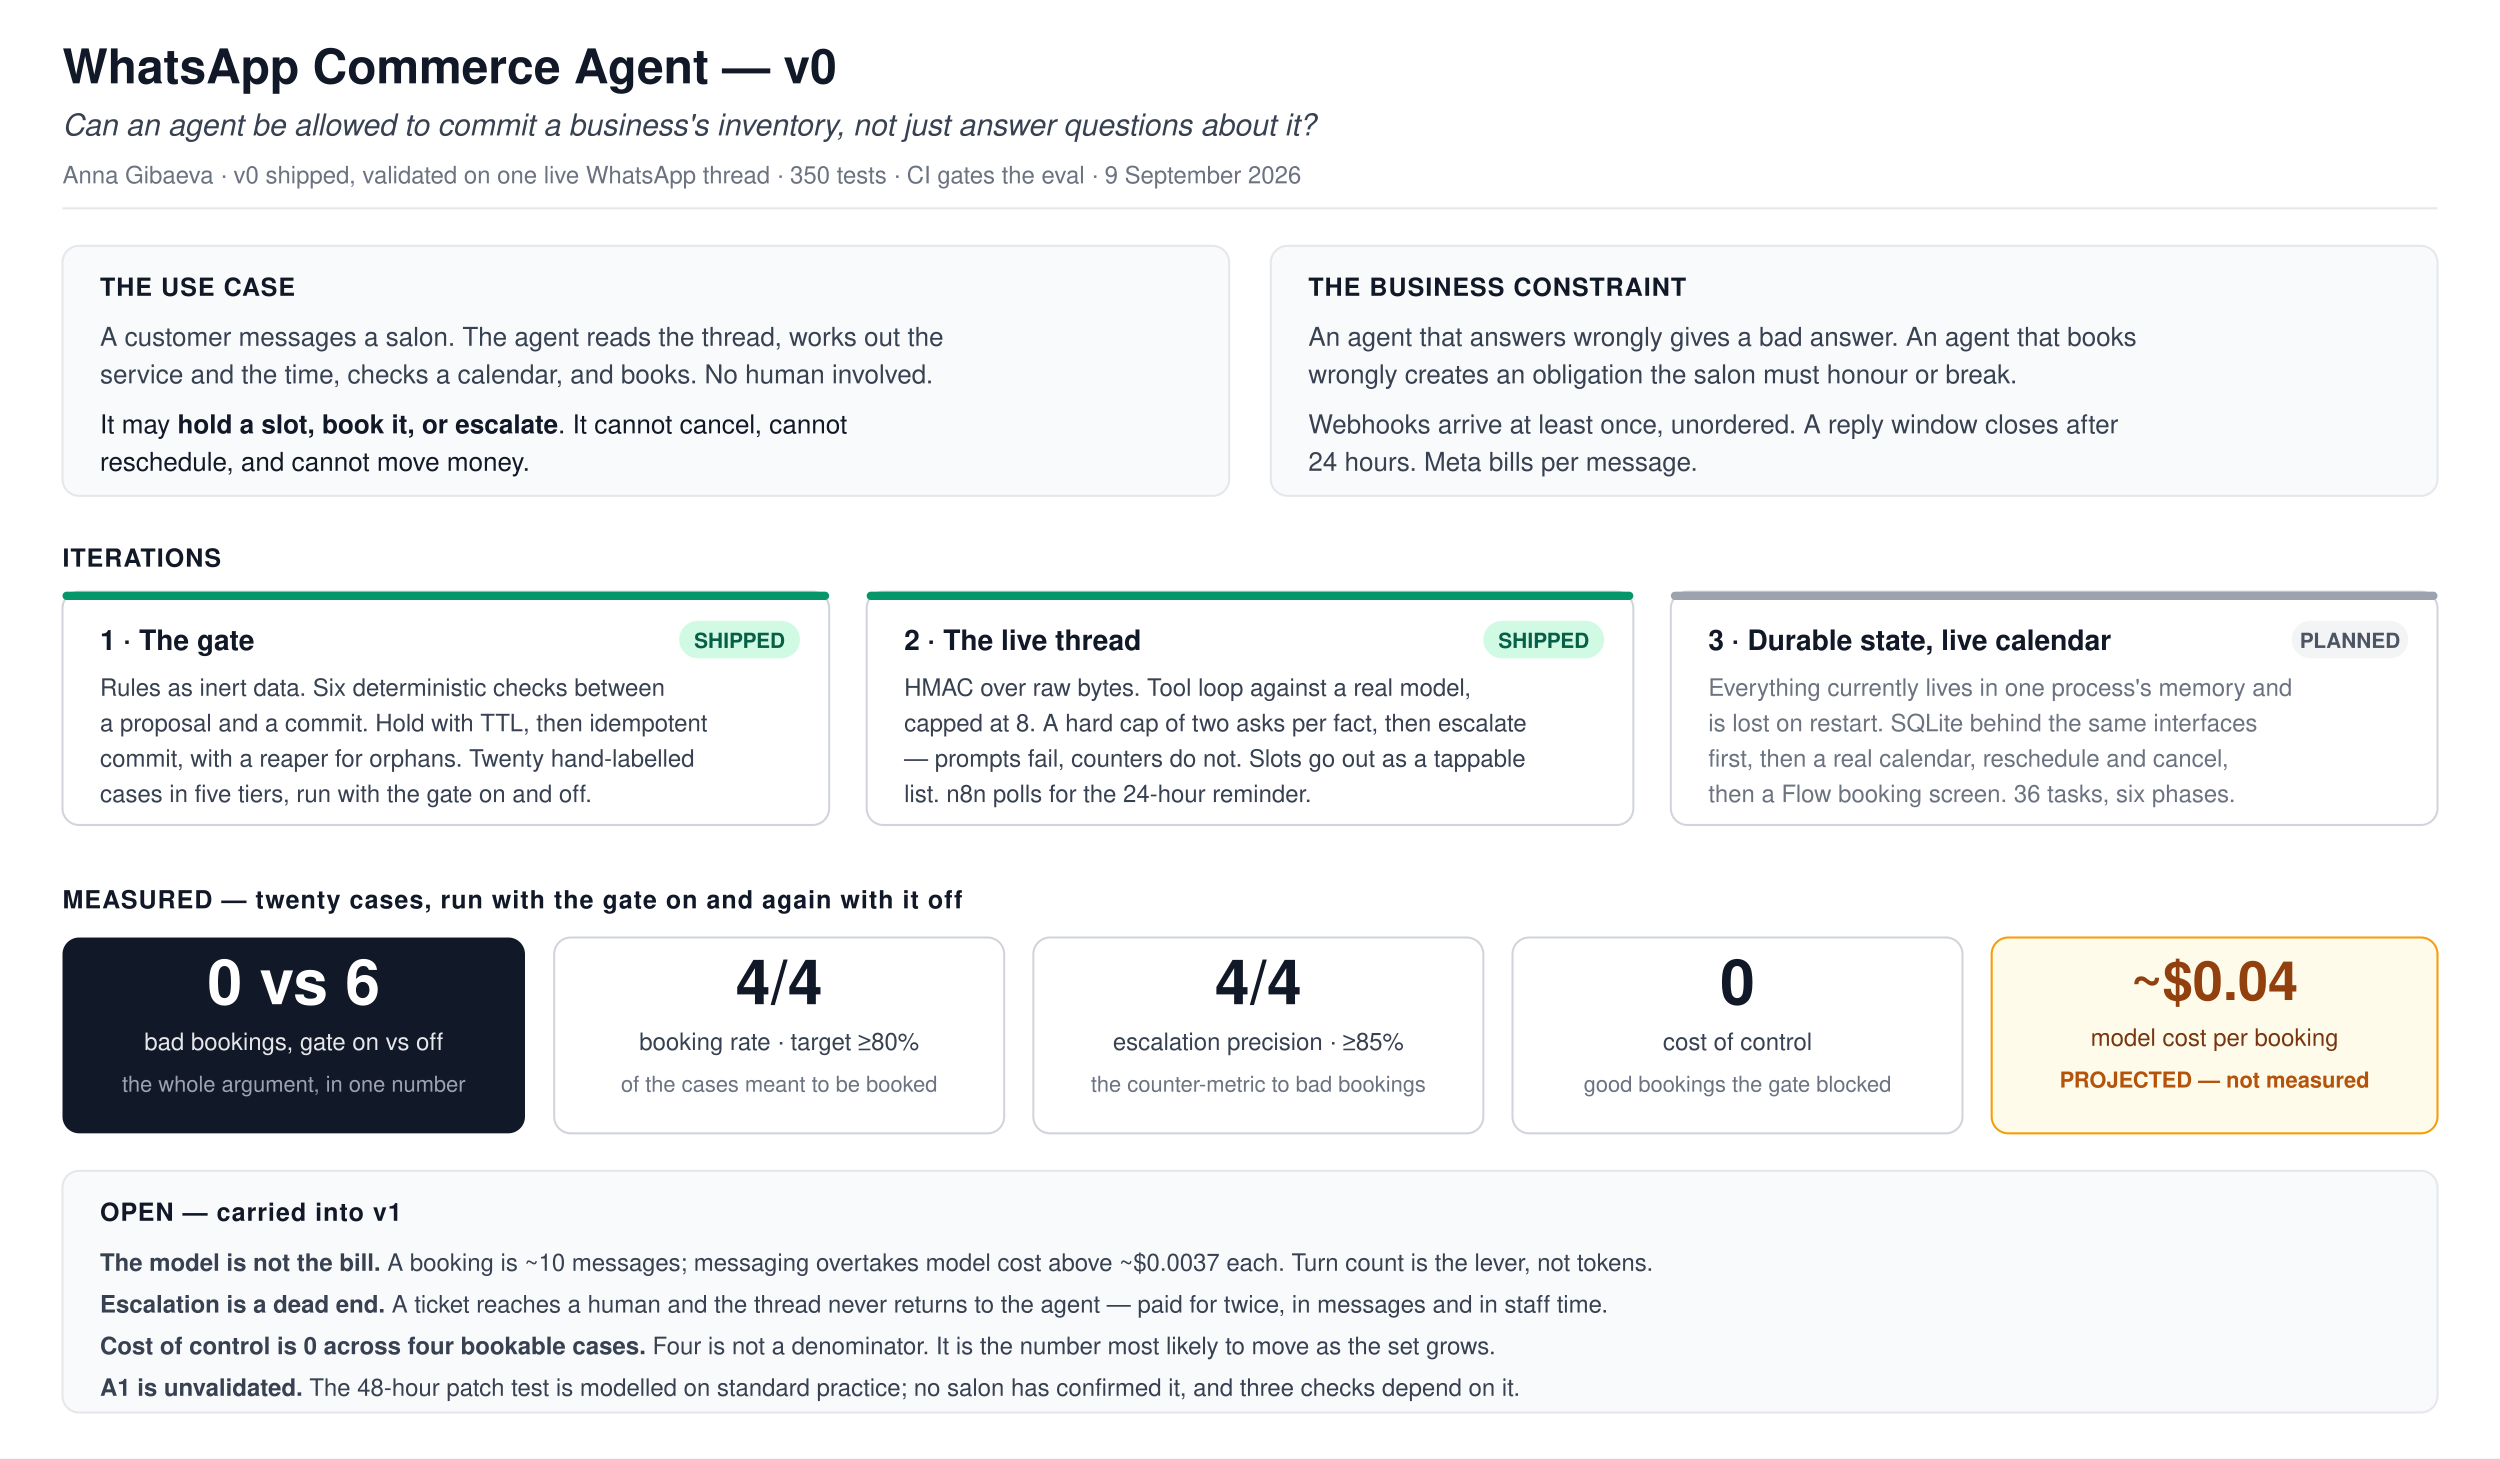
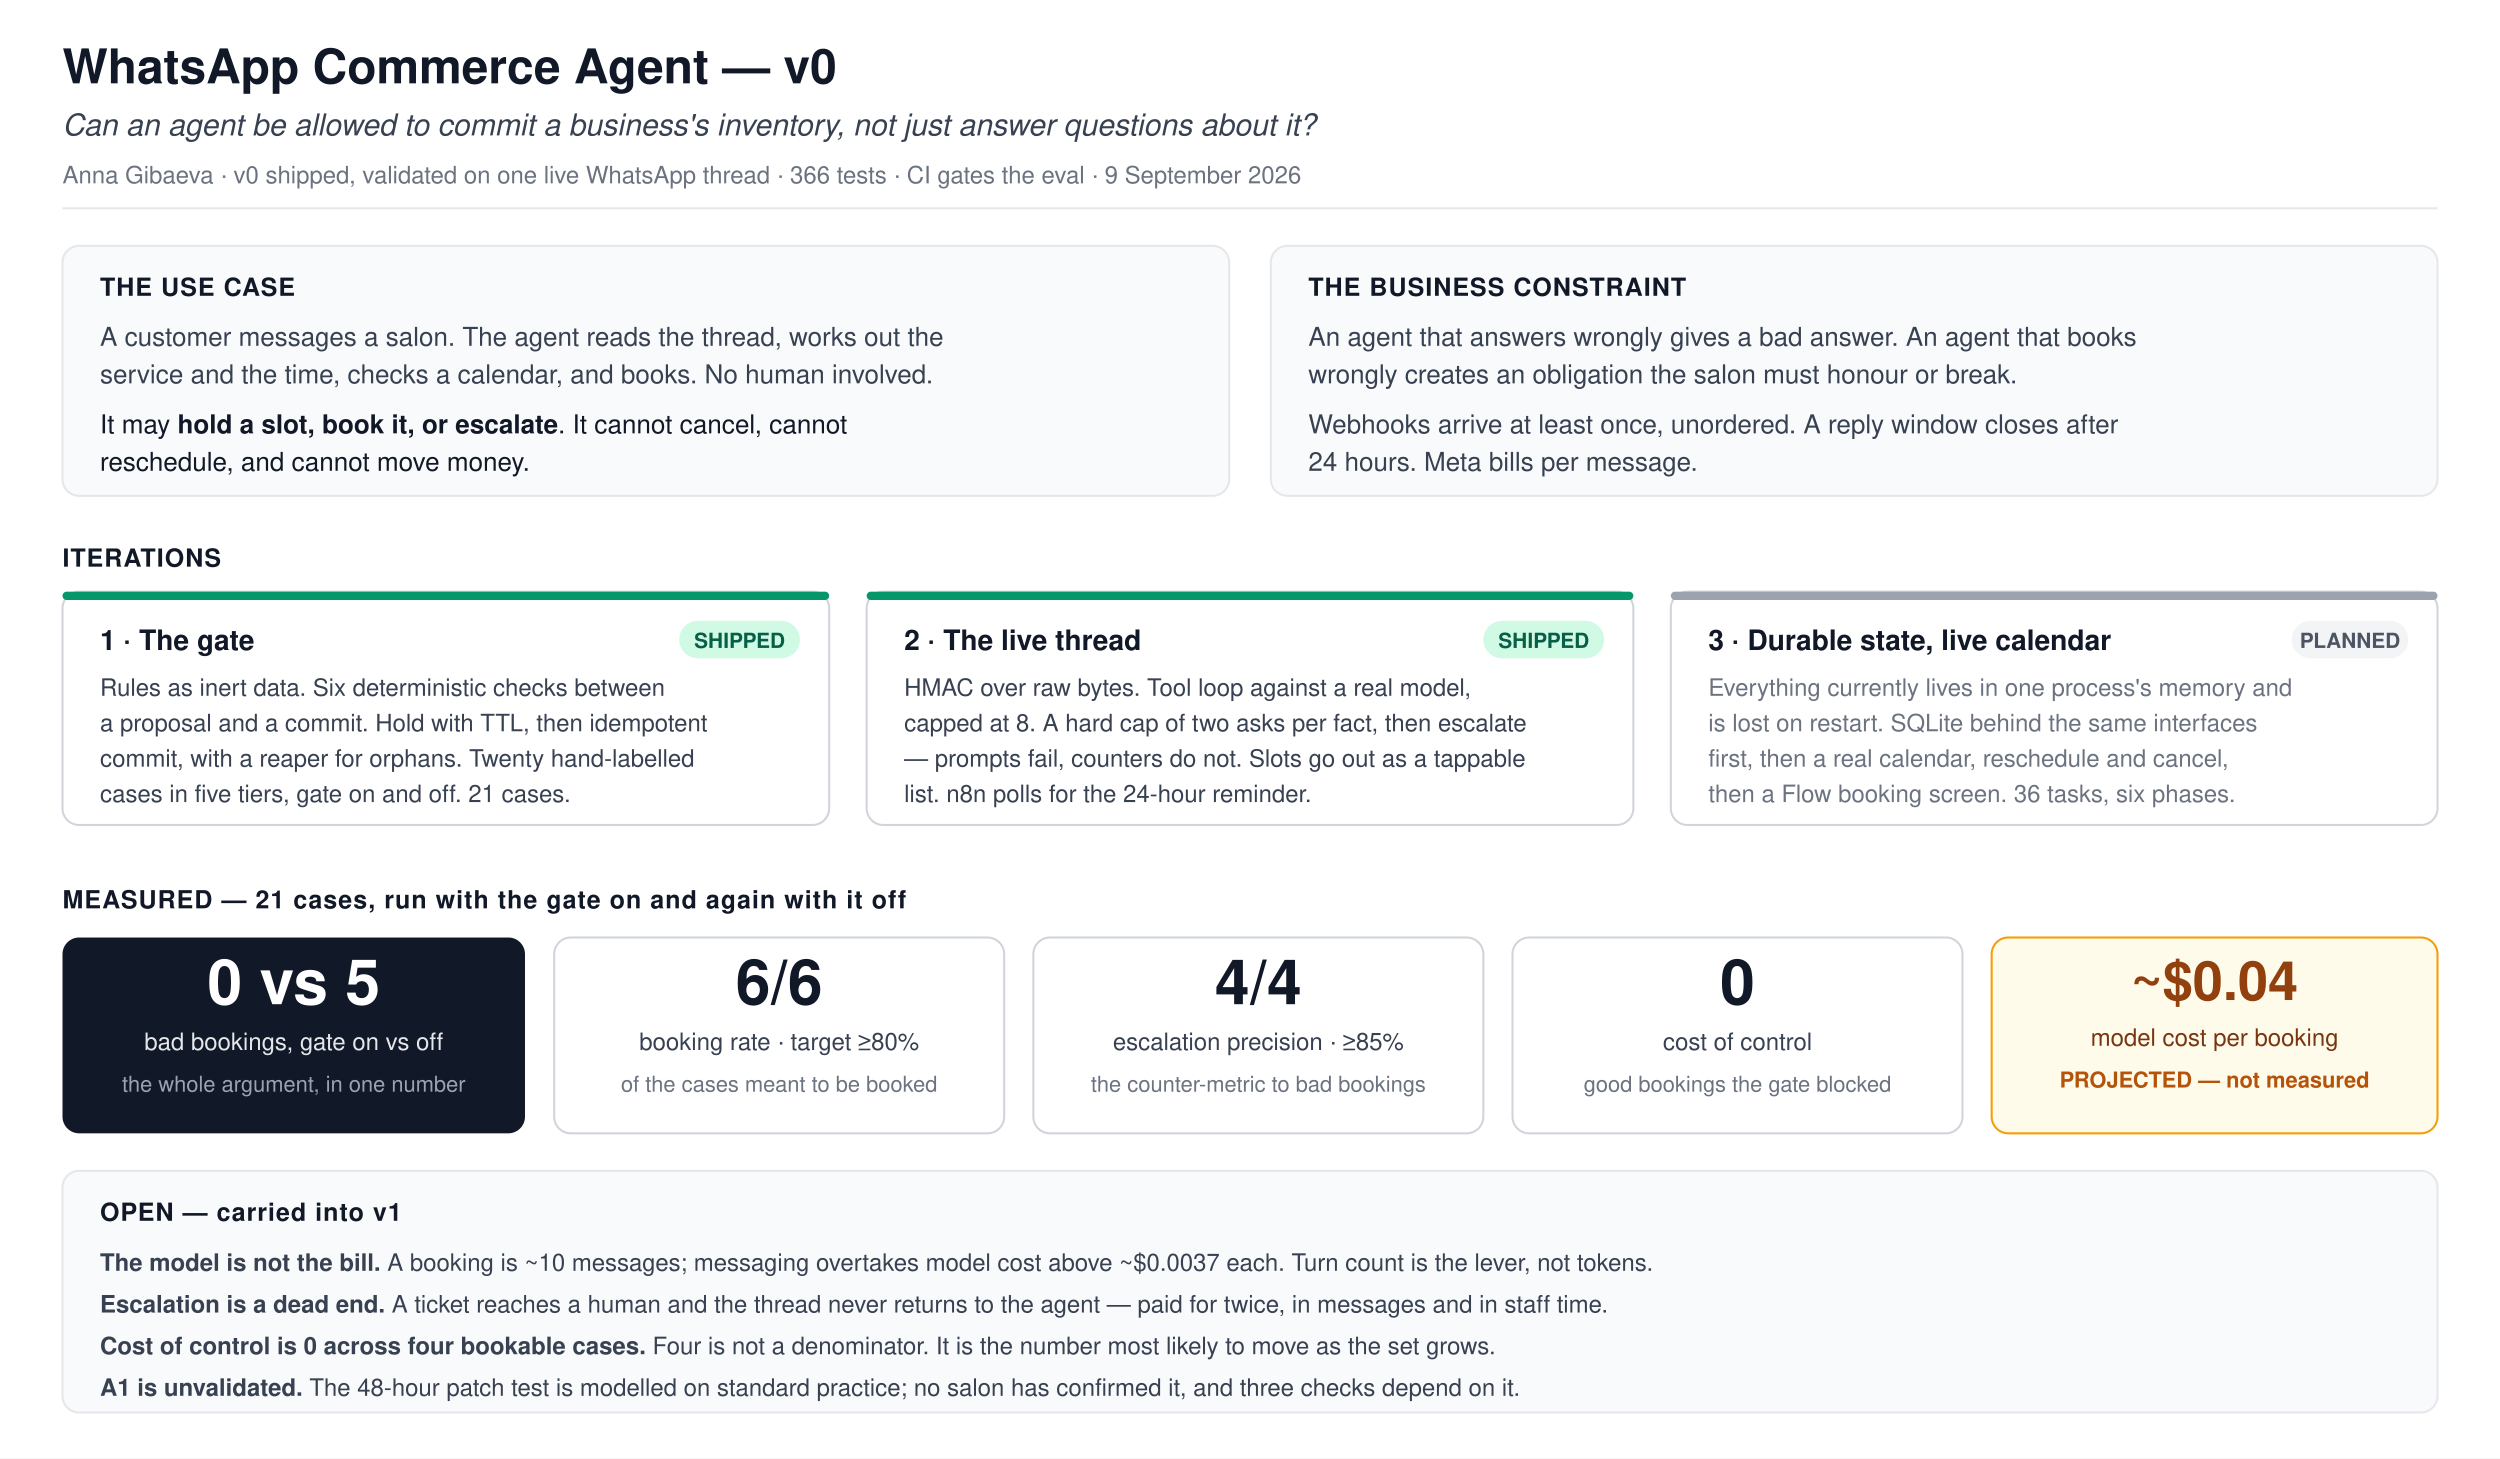
<svg xmlns="http://www.w3.org/2000/svg" viewBox="0 0 1200 700" width="1200" height="700" font-family="Segoe UI, Helvetica, Arial, sans-serif">
  <rect width="1200" height="700" fill="#ffffff" />
  <text x="30" y="40" font-size="23" font-weight="600" fill="#111827">WhatsApp Commerce Agent — v0</text>
  <text x="30" y="65" font-size="14.5" font-style="italic" fill="#374151">Can an agent be allowed to commit a business's inventory, not just answer questions about it?</text>
-   <text x="30" y="88" font-size="11.5" fill="#6b7280">Anna Gibaeva · v0 shipped, validated on one live WhatsApp thread · 350 tests · CI gates the eval · 9 September 2026</text>
+   <text x="30" y="88" font-size="11.5" fill="#6b7280">Anna Gibaeva · v0 shipped, validated on one live WhatsApp thread · 366 tests · CI gates the eval · 9 September 2026</text>
  <line x1="30" y1="100" x2="1170" y2="100" stroke="#e5e7eb" stroke-width="1" />
  <rect x="30" y="118" width="560" height="120" rx="8" fill="#f9fafb" stroke="#e5e7eb" />
  <text x="48" y="142" font-size="12" font-weight="600" fill="#111827" letter-spacing="0.5">THE USE CASE</text>
  <text x="48" y="166" font-size="12.5" fill="#374151">A customer messages a salon. The agent reads the thread, works out the</text>
  <text x="48" y="184" font-size="12.5" fill="#374151">service and the time, checks a calendar, and books. No human involved.</text>
  <text x="48" y="208" font-size="12.5" fill="#111827">It may <tspan font-weight="600">hold a slot, book it, or escalate</tspan>. It cannot cancel, cannot</text>
  <text x="48" y="226" font-size="12.5" fill="#111827">reschedule, and cannot move money.</text>
  <rect x="610" y="118" width="560" height="120" rx="8" fill="#f9fafb" stroke="#e5e7eb" />
  <text x="628" y="142" font-size="12" font-weight="600" fill="#111827" letter-spacing="0.5">THE BUSINESS CONSTRAINT</text>
  <text x="628" y="166" font-size="12.5" fill="#374151">An agent that answers wrongly gives a bad answer. An agent that books</text>
  <text x="628" y="184" font-size="12.5" fill="#374151">wrongly creates an obligation the salon must honour or break.</text>
  <text x="628" y="208" font-size="12.5" fill="#374151">Webhooks arrive at least once, unordered. A reply window closes after</text>
  <text x="628" y="226" font-size="12.5" fill="#374151">24 hours. Meta bills per message.</text>
  <text x="30" y="272" font-size="12" font-weight="600" fill="#111827" letter-spacing="0.5">ITERATIONS</text>
  <rect x="30" y="284" width="368" height="112" rx="8" fill="#ffffff" stroke="#d1d5db" />
  <rect x="30" y="284" width="368" height="4" rx="2" fill="#059669" />
  <text x="48" y="312" font-size="13.5" font-weight="600" fill="#111827">1 · The gate</text>
  <rect x="326" y="298" width="58" height="18" rx="9" fill="#d1fae5" />
  <text x="355" y="311" font-size="10" font-weight="600" fill="#065f46" text-anchor="middle">SHIPPED</text>
  <text x="48" y="334" font-size="11.5" fill="#374151">Rules as inert data. Six deterministic checks between</text>
  <text x="48" y="351" font-size="11.5" fill="#374151">a proposal and a commit. Hold with TTL, then idempotent</text>
  <text x="48" y="368" font-size="11.5" fill="#374151">commit, with a reaper for orphans. Twenty hand-labelled</text>
-   <text x="48" y="385" font-size="11.5" fill="#374151">cases in five tiers, run with the gate on and off.</text>
+   <text x="48" y="385" font-size="11.5" fill="#374151">cases in five tiers, gate on and off. 21 cases.</text>
  <rect x="416" y="284" width="368" height="112" rx="8" fill="#ffffff" stroke="#d1d5db" />
  <rect x="416" y="284" width="368" height="4" rx="2" fill="#059669" />
  <text x="434" y="312" font-size="13.5" font-weight="600" fill="#111827">2 · The live thread</text>
  <rect x="712" y="298" width="58" height="18" rx="9" fill="#d1fae5" />
  <text x="741" y="311" font-size="10" font-weight="600" fill="#065f46" text-anchor="middle">SHIPPED</text>
  <text x="434" y="334" font-size="11.5" fill="#374151">HMAC over raw bytes. Tool loop against a real model,</text>
  <text x="434" y="351" font-size="11.5" fill="#374151">capped at 8. A hard cap of two asks per fact, then escalate</text>
  <text x="434" y="368" font-size="11.5" fill="#374151">— prompts fail, counters do not. Slots go out as a tappable</text>
  <text x="434" y="385" font-size="11.5" fill="#374151">list. n8n polls for the 24-hour reminder.</text>
  <rect x="802" y="284" width="368" height="112" rx="8" fill="#ffffff" stroke="#d1d5db" />
  <rect x="802" y="284" width="368" height="4" rx="2" fill="#9ca3af" />
  <text x="820" y="312" font-size="13.5" font-weight="600" fill="#111827">3 · Durable state, live calendar</text>
  <rect x="1100" y="298" width="56" height="18" rx="9" fill="#f3f4f6" />
  <text x="1128" y="311" font-size="10" font-weight="600" fill="#4b5563" text-anchor="middle">PLANNED</text>
  <text x="820" y="334" font-size="11.5" fill="#6b7280">Everything currently lives in one process's memory and</text>
  <text x="820" y="351" font-size="11.5" fill="#6b7280">is lost on restart. SQLite behind the same interfaces</text>
  <text x="820" y="368" font-size="11.5" fill="#6b7280">first, then a real calendar, reschedule and cancel,</text>
  <text x="820" y="385" font-size="11.5" fill="#6b7280">then a Flow booking screen. 36 tasks, six phases.</text>
-   <text x="30" y="436" font-size="12" font-weight="600" fill="#111827" letter-spacing="0.5">MEASURED — twenty cases, run with the gate on and again with it off</text>
+   <text x="30" y="436" font-size="12" font-weight="600" fill="#111827" letter-spacing="0.5">MEASURED — 21 cases, run with the gate on and again with it off</text>
  <rect x="30" y="450" width="222" height="94" rx="8" fill="#111827" />
-   <text x="141" y="482" font-size="30" font-weight="600" fill="#ffffff" text-anchor="middle">0 vs 6</text>
+   <text x="141" y="482" font-size="30" font-weight="600" fill="#ffffff" text-anchor="middle">0 vs 5</text>
  <text x="141" y="504" font-size="11.5" fill="#e5e7eb" text-anchor="middle">bad bookings, gate on vs off</text>
  <text x="141" y="524" font-size="10.5" fill="#9ca3af" text-anchor="middle">the whole argument, in one number</text>
  <rect x="266" y="450" width="216" height="94" rx="8" fill="#ffffff" stroke="#d1d5db" />
-   <text x="374" y="482" font-size="30" font-weight="600" fill="#111827" text-anchor="middle">4/4</text>
+   <text x="374" y="482" font-size="30" font-weight="600" fill="#111827" text-anchor="middle">6/6</text>
  <text x="374" y="504" font-size="11.5" fill="#374151" text-anchor="middle">booking rate · target ≥80%</text>
  <text x="374" y="524" font-size="10.5" fill="#6b7280" text-anchor="middle">of the cases meant to be booked</text>
  <rect x="496" y="450" width="216" height="94" rx="8" fill="#ffffff" stroke="#d1d5db" />
  <text x="604" y="482" font-size="30" font-weight="600" fill="#111827" text-anchor="middle">4/4</text>
  <text x="604" y="504" font-size="11.5" fill="#374151" text-anchor="middle">escalation precision · ≥85%</text>
  <text x="604" y="524" font-size="10.5" fill="#6b7280" text-anchor="middle">the counter-metric to bad bookings</text>
  <rect x="726" y="450" width="216" height="94" rx="8" fill="#ffffff" stroke="#d1d5db" />
  <text x="834" y="482" font-size="30" font-weight="600" fill="#111827" text-anchor="middle">0</text>
  <text x="834" y="504" font-size="11.5" fill="#374151" text-anchor="middle">cost of control</text>
  <text x="834" y="524" font-size="10.5" fill="#6b7280" text-anchor="middle">good bookings the gate blocked</text>
  <rect x="956" y="450" width="214" height="94" rx="8" fill="#fffbeb" stroke="#f59e0b" />
  <text x="1063" y="480" font-size="26" font-weight="600" fill="#92400e" text-anchor="middle">~$0.04</text>
  <text x="1063" y="502" font-size="11.5" fill="#78350f" text-anchor="middle">model cost per booking</text>
  <text x="1063" y="522" font-size="10.5" font-weight="600" fill="#b45309" text-anchor="middle">PROJECTED — not measured</text>
  <rect x="30" y="562" width="1140" height="116" rx="8" fill="#f9fafb" stroke="#e5e7eb" />
  <text x="48" y="586" font-size="12" font-weight="600" fill="#111827" letter-spacing="0.5">OPEN — carried into v1</text>
  <text x="48" y="610" font-size="11.5" fill="#374151">
    <tspan font-weight="600">The model is not the bill.</tspan> A booking is ~10 messages; messaging overtakes model cost above ~$0.0037 each. Turn count is the lever, not tokens.</text>
  <text x="48" y="630" font-size="11.5" fill="#374151">
    <tspan font-weight="600">Escalation is a dead end.</tspan> A ticket reaches a human and the thread never returns to the agent — paid for twice, in messages and in staff time.</text>
  <text x="48" y="650" font-size="11.5" fill="#374151">
    <tspan font-weight="600">Cost of control is 0 across four bookable cases.</tspan> Four is not a denominator. It is the number most likely to move as the set grows.</text>
  <text x="48" y="670" font-size="11.5" fill="#374151">
    <tspan font-weight="600">A1 is unvalidated.</tspan> The 48-hour patch test is modelled on standard practice; no salon has confirmed it, and three checks depend on it.</text>
</svg>
